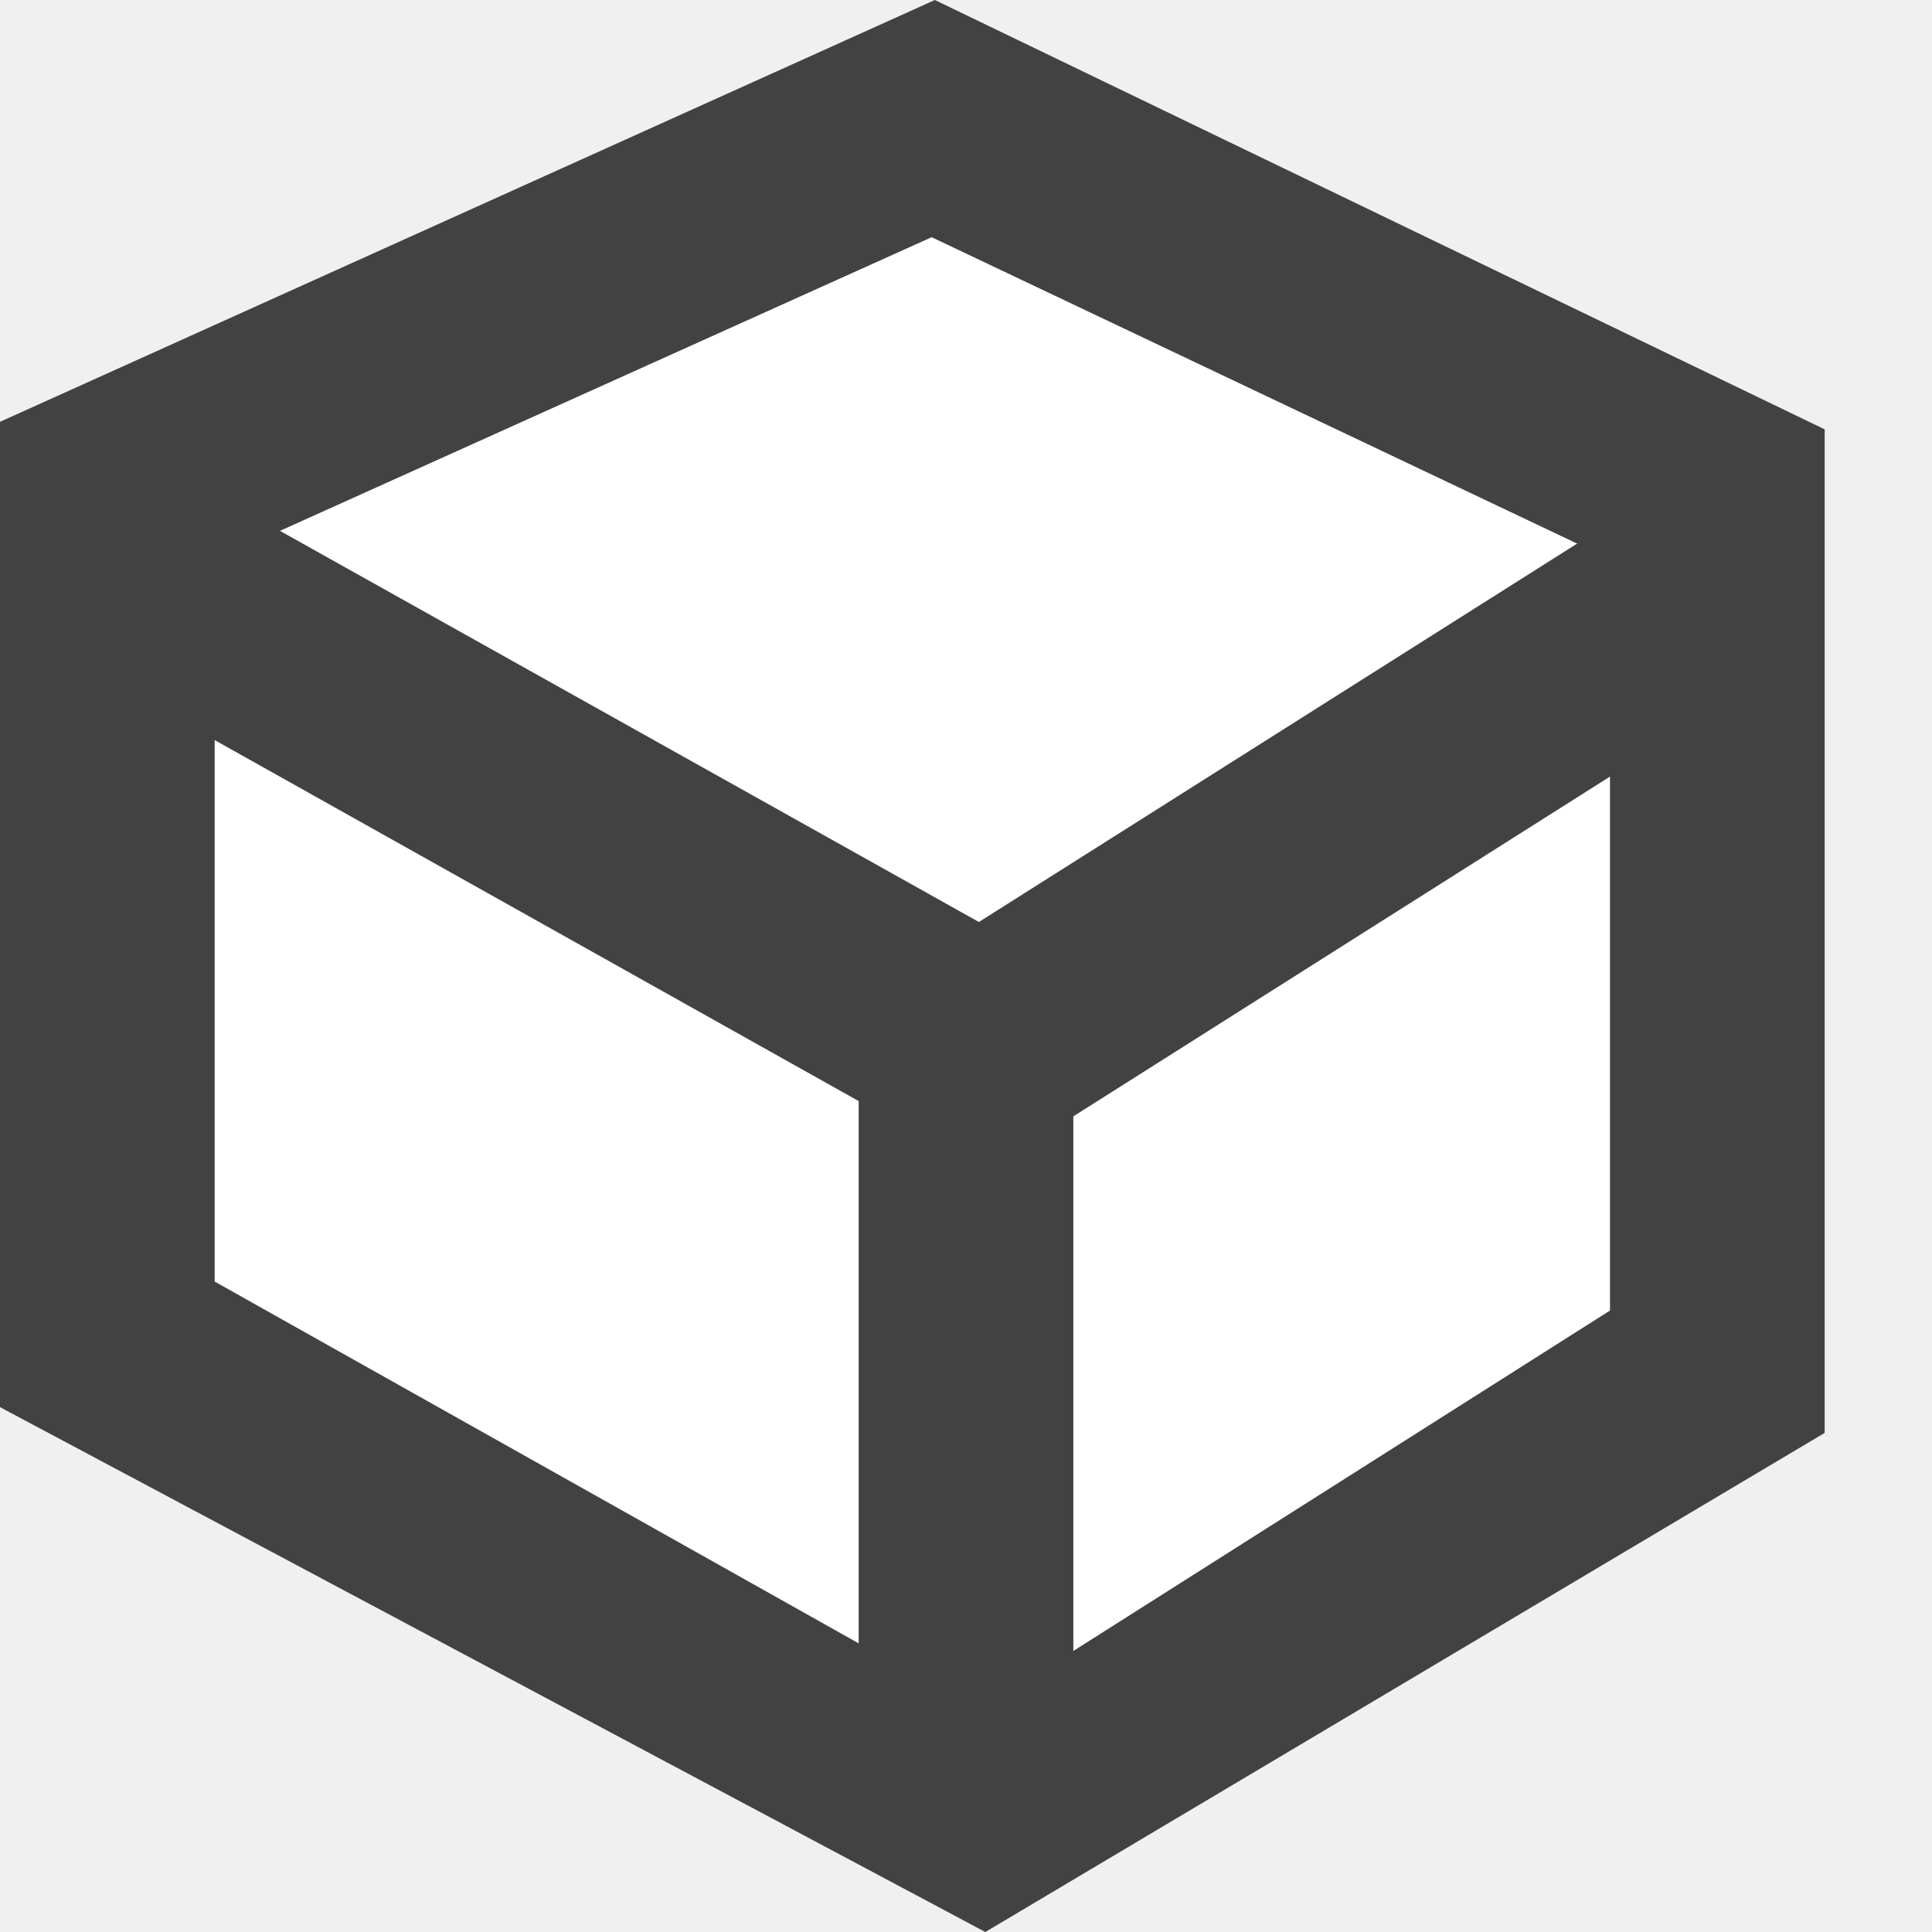
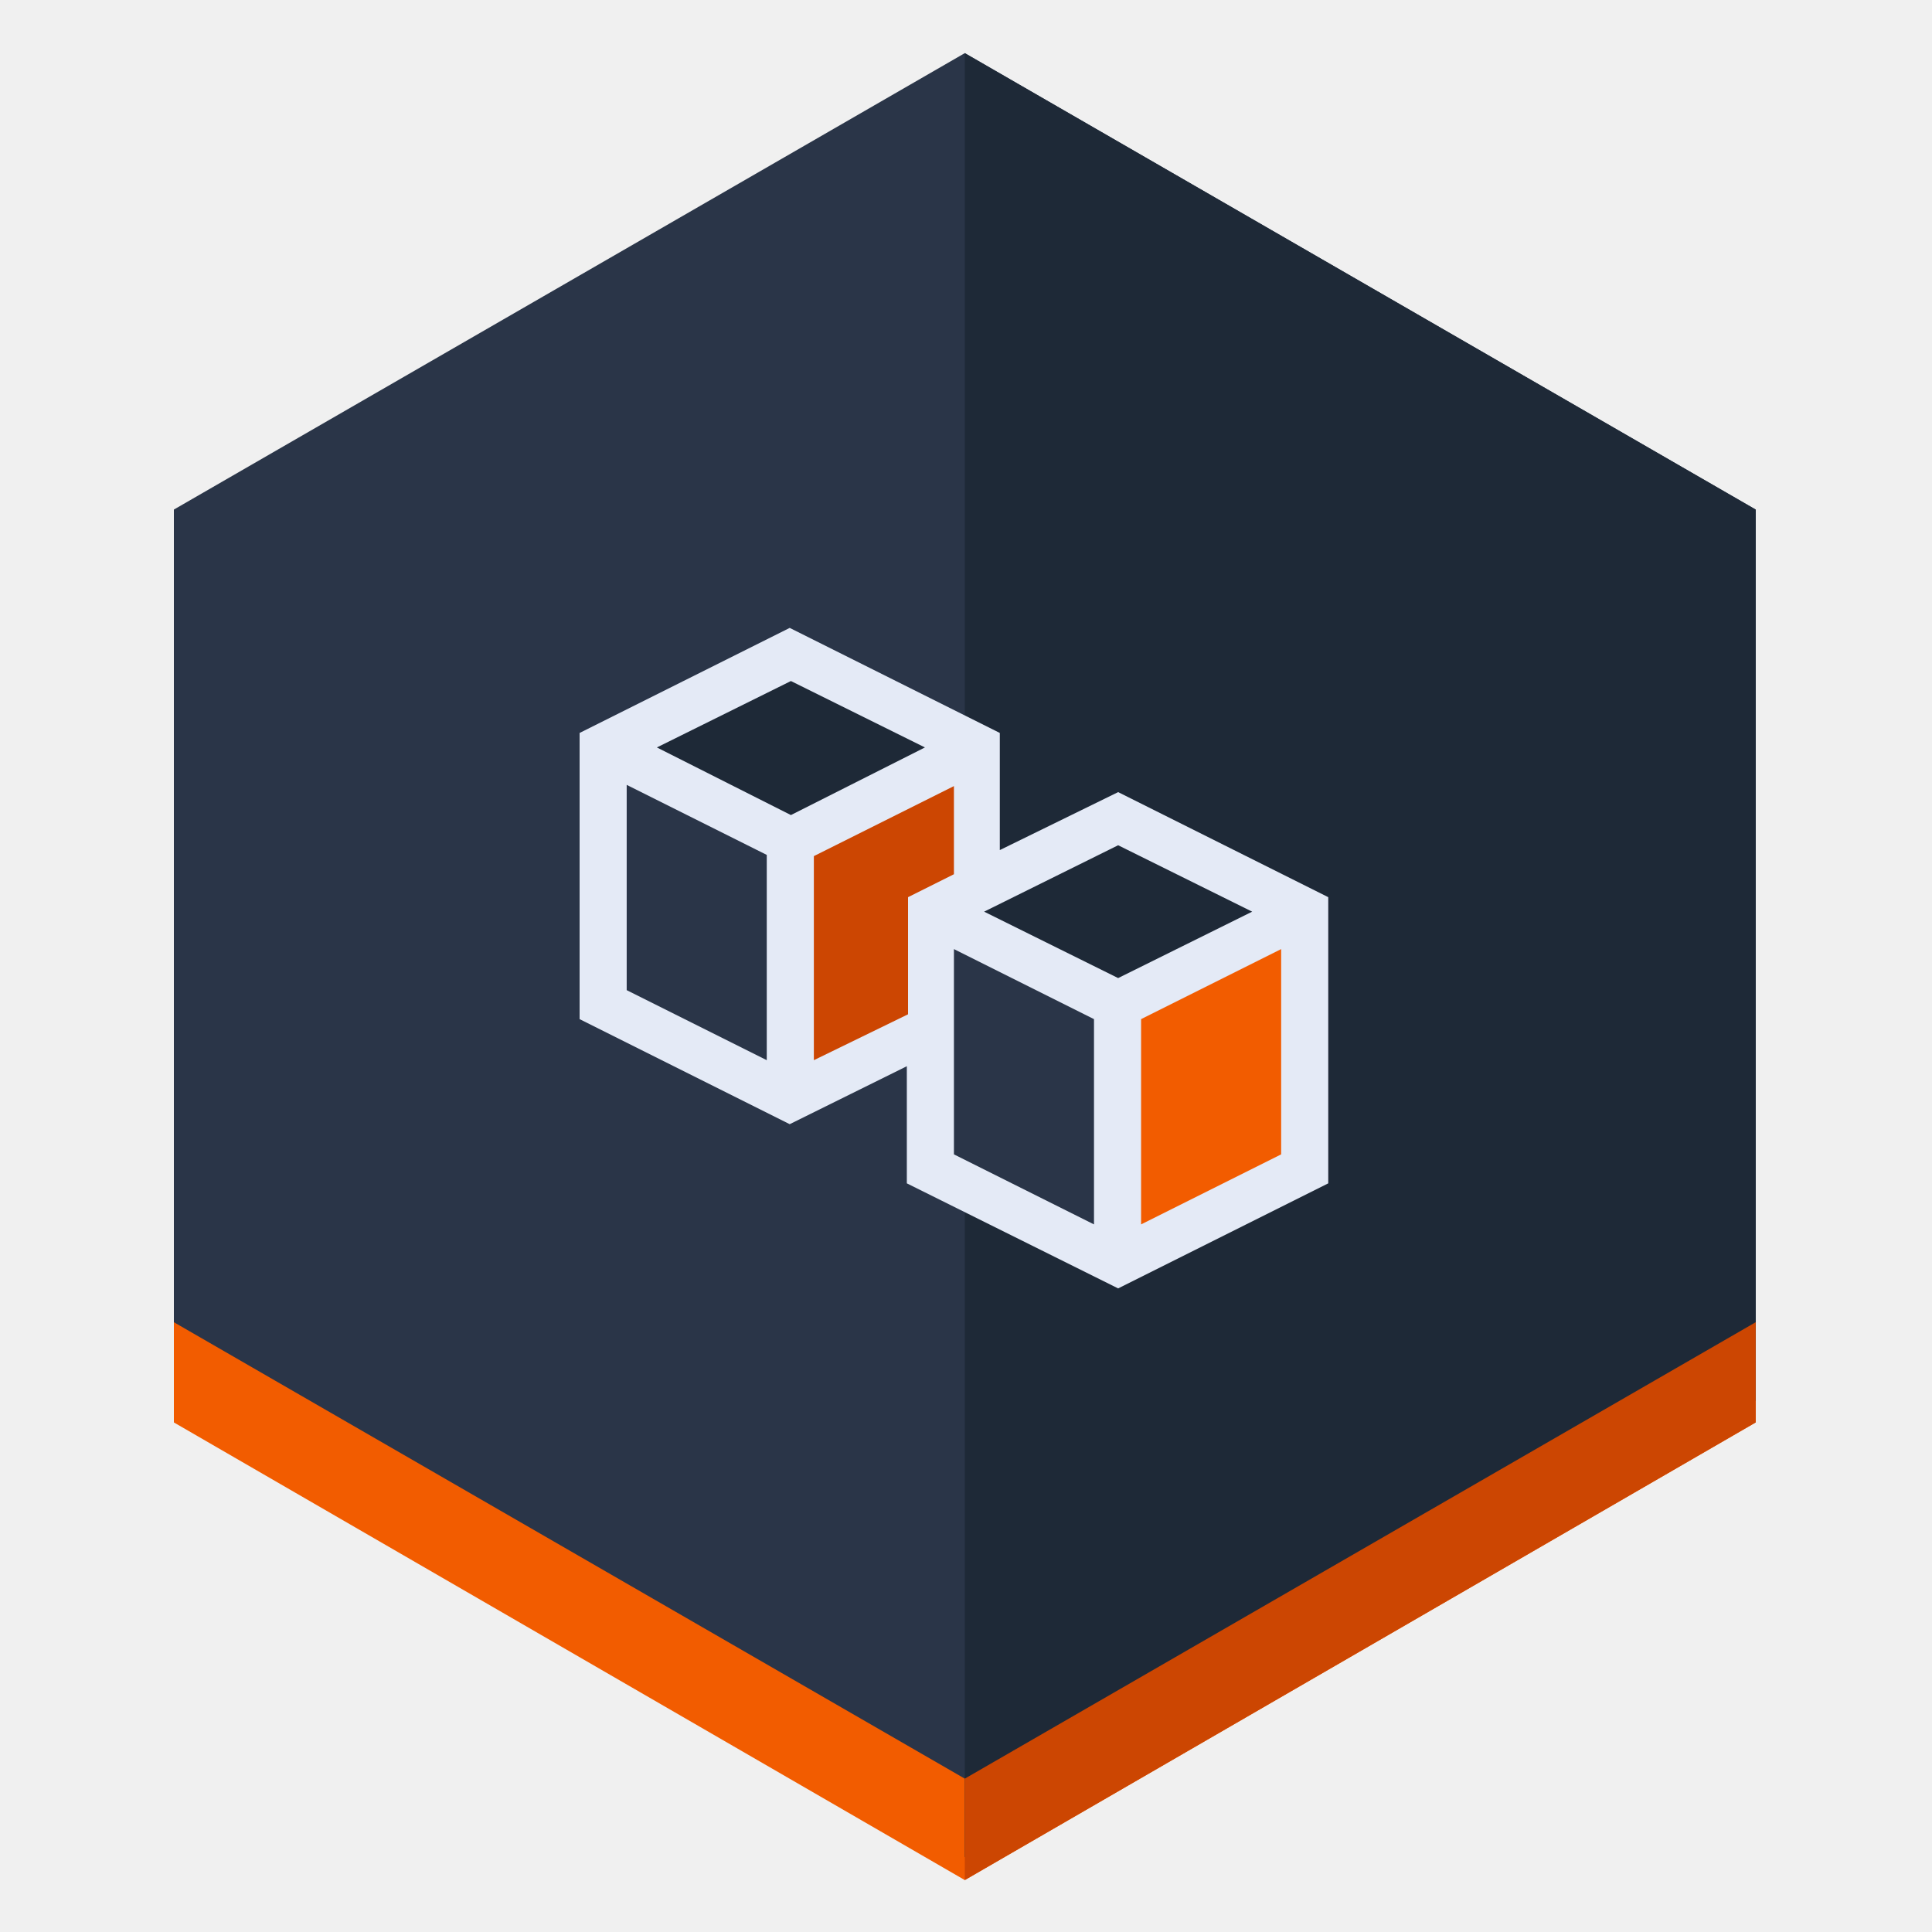
- <svg xmlns="http://www.w3.org/2000/svg" viewBox="0 0 18 18">
-   <defs>
-     <style>
-       .cls-1 {
-         fill: #fff;
-       }
- 
-       .cls-2 {
-         fill: #424242;
-       }
-     </style>
-   </defs>
-   <g id="ICONS">
-     <g>
-       <polygon class="cls-1" points="0.58 5.02 9 0.85 16 4.82 16.03 13.14 9 17.14 0.52 12.31 0.58 5.02" />
-       <path class="cls-2" d="M9.18,18,0,13.11V3.93L8.71,0,17,4v9.35ZM2,11.94l7.12,4L15,12.21v-7l-6.32-3L2,5.22Z" />
-       <polygon class="cls-2" points="9.18 10.92 0.51 6.06 1.49 4.32 9.12 8.59 15.46 4.58 16.54 6.26 9.18 10.92" />
-       <rect class="cls-2" x="8" y="9.76" width="2" height="7" />
-     </g>
+ <svg xmlns="http://www.w3.org/2000/svg" version="1.1" id="Layer_1" x="0px" y="0px" viewBox="0 0 160 160" style="enable-background:new 0 0 160 160;" xml:space="preserve">
+   <style type="text/css">
+ 	.st0{fill:#2A3548;}
+ 	.st1{fill:#F25C00;}
+ 	.st2{fill:#1E2937;}
+ 	.st3{fill:#CC4602;}
+ 	.st4{fill:#E4EAF6;}
+ </style>
+   <g>
+     <polygon class="st0" points="145.4,116 145.4,42.2 79.9,4.4 14.4,42.2 14.4,116 79.9,153.8  " />
+     <polygon class="st1" points="14.4,109.5 79.9,147.3 145.4,109.5 145.4,117.8 79.9,155.7 14.4,117.8  " />
+     <polygon class="st2" points="145.4,116 145.4,42.2 79.9,4.4 79.9,153.8  " />
+     <polygon class="st3" points="145.4,117.8 145.4,109.5 79.9,147.3 79.9,155.7  " />
+   </g>
+   <polygon class="st3" points="81,62.5 65.9,69.9 65.9,90.9 77.3,85.6 77,75.9 81.3,73.3 " />
+   <polygon class="st1" points="92.4,83.1 93.1,104.5 108.3,97 107.8,76 " />
+   <polygon class="st2" points="64.2,54.2 50.7,61.7 66.2,69.3 80.8,61.8 " />
+   <polygon class="st0" points="77,75.9 76.7,96.2 92.3,103.8 92.8,84.2 " />
+   <g>
+     <path class="st4" d="M92.6,65.6l17.4,8.7v23.7l-17.4,8.7L75.1,98v-9.7l-9.7,4.8L48,84.4l0-23.7L65.4,52l17.4,8.7l0,9.7L92.6,65.6z    M51.9,65l0,17l11.6,5.8v-17L51.9,65z M76.6,61.9l-11.1-5.5l-11.1,5.5l11.1,5.6L76.6,61.9z M67.4,87.8l7.8-3.8v-9.7l3.8-1.9l0-7.3   l-11.6,5.8V87.8z M79,78.6l0,17l11.6,5.8v-17L79,78.6z M103.7,75.5l-11.1-5.5l-11.1,5.5L92.6,81L103.7,75.5z M94.5,101.4l11.6-5.8   V78.6l-11.6,5.8V101.4z" />
  </g>
</svg>
